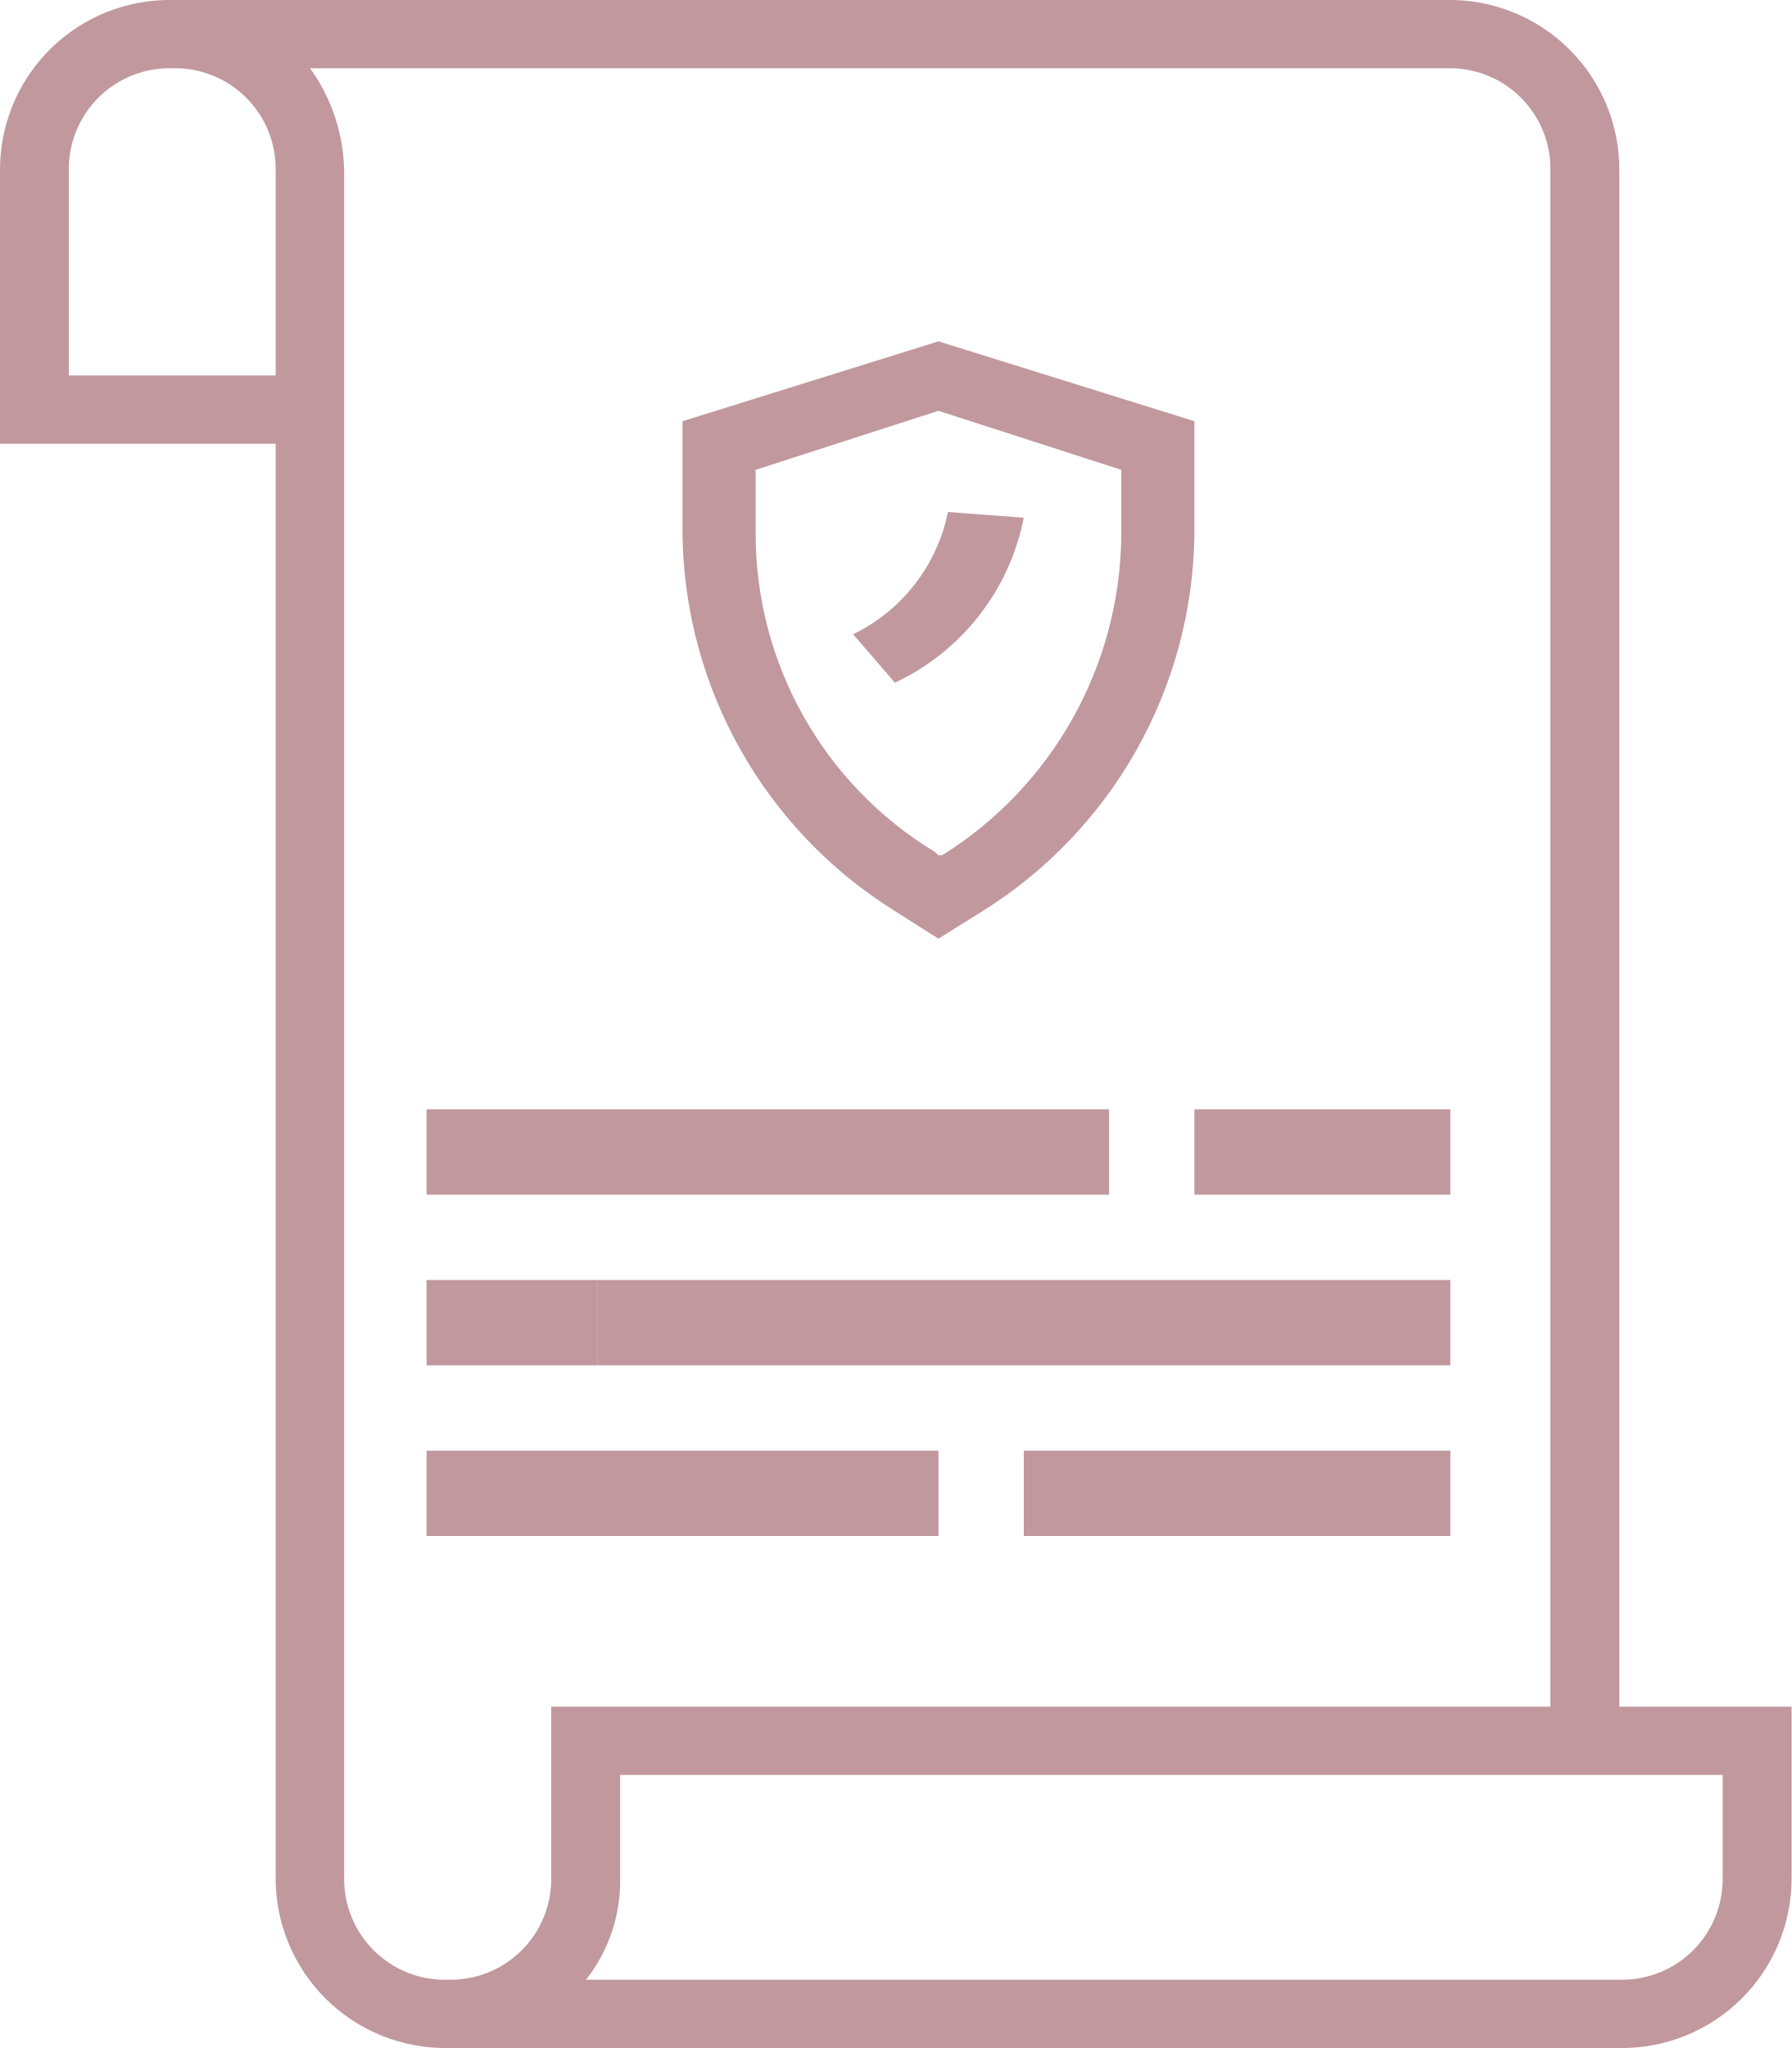
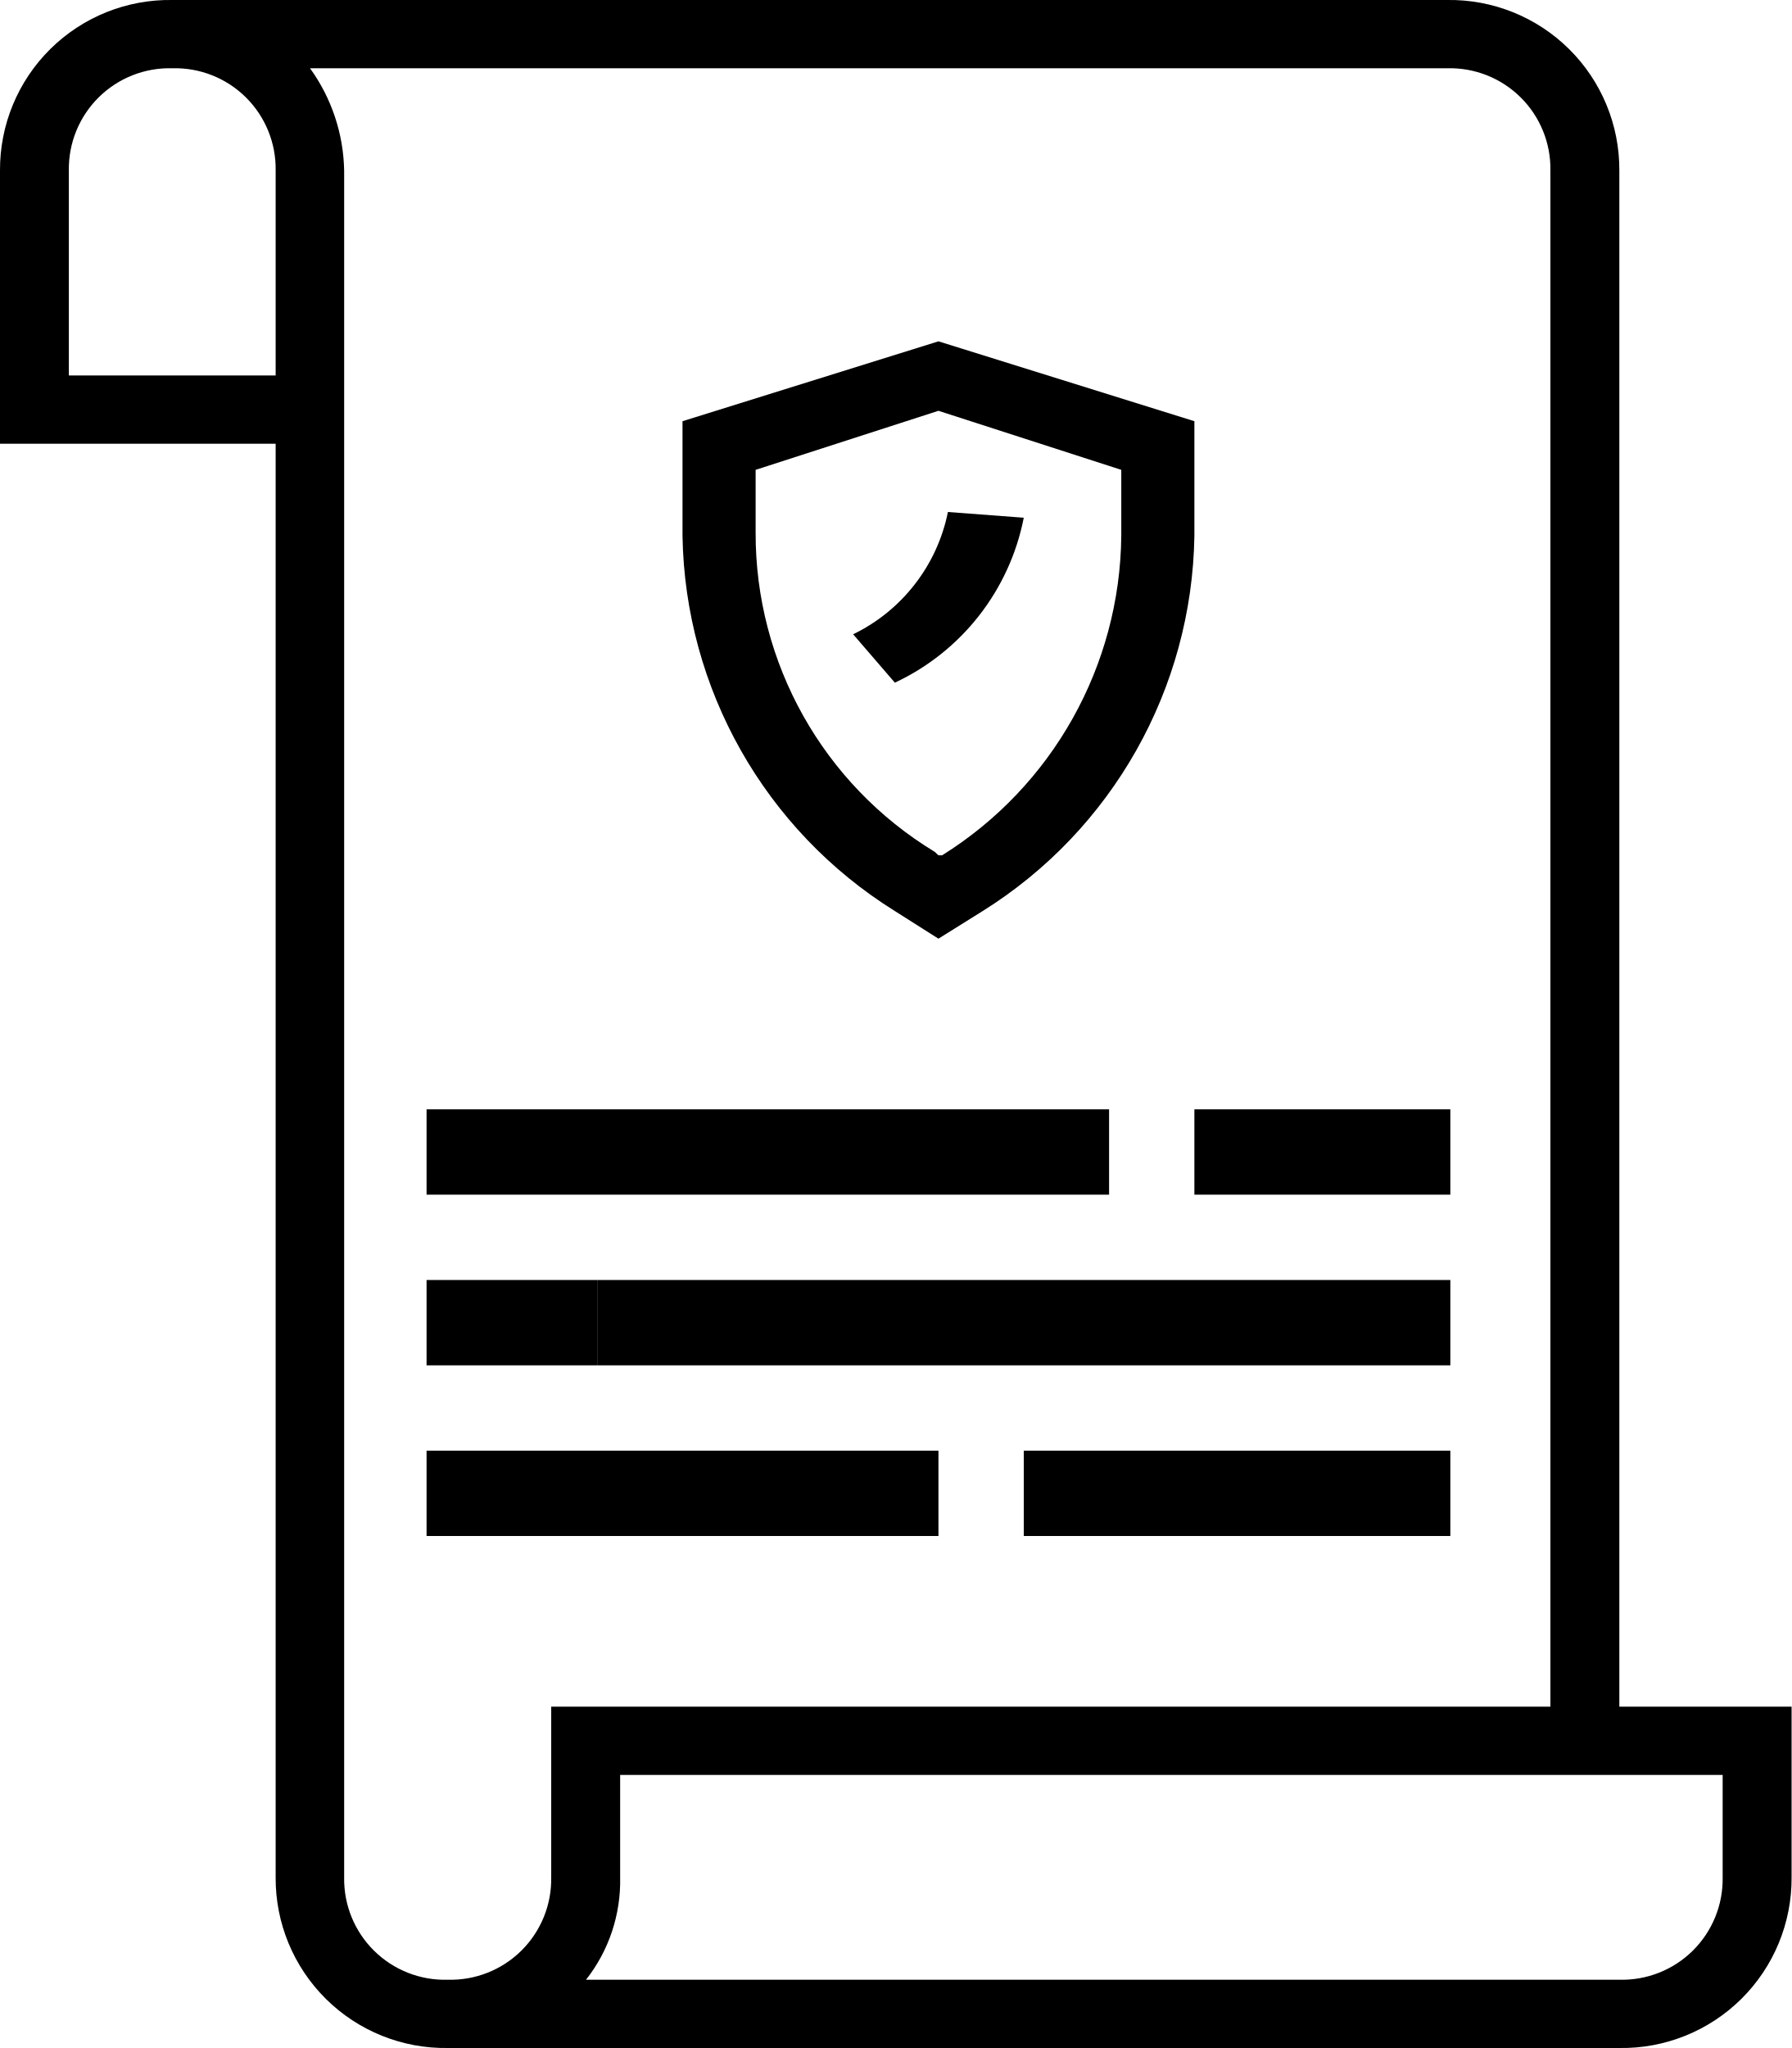
<svg xmlns="http://www.w3.org/2000/svg" id="Group" width="21" height="24" viewBox="0 0 21 24">
-   <path id="Shape" d="M18.981,24H5.25a1.988,1.988,0,0,1-2.019-2V5.2H0V2A1.988,1.988,0,0,1,2.02,0H16.961a1.988,1.988,0,0,1,2.02,2V20H21v2A1.988,1.988,0,0,1,18.981,24ZM7.269,20.8V22a1.872,1.872,0,0,1-.4,1.2H18.981A1.18,1.18,0,0,0,20.192,22V20.8ZM3.634.8a2.112,2.112,0,0,1,.4,1.2V22A1.18,1.18,0,0,0,5.25,23.2,1.18,1.18,0,0,0,6.461,22V20H18.173V2A1.179,1.179,0,0,0,16.961.8ZM2.02.8A1.18,1.18,0,0,0,.807,2V4.4H3.231V2A1.179,1.179,0,0,0,2.02.8Z" fill="#c1989e" />
-   <path id="Path" d="M0,0H3V1H0Z" transform="translate(14 13)" fill="#c1989e" />
-   <path id="Path-2" data-name="Path" d="M0,0H8V1H0Z" transform="translate(5 13)" fill="#c1989e" />
-   <path id="Path-3" data-name="Path" d="M0,0H5V1H0Z" transform="translate(12 17)" fill="#c1989e" />
-   <path id="Path-4" data-name="Path" d="M0,0H6V1H0Z" transform="translate(5 17)" fill="#c1989e" />
-   <path id="Shape-2" data-name="Shape" d="M3,7H3l-.513-.325A5.281,5.281,0,0,1,0,2.279V.936L3,0,6,.936V2.279a5.281,5.281,0,0,1-2.486,4.4L3,7ZM3,.814.857,1.506v.733a4.361,4.361,0,0,0,2.1,3.744L3,6.023h.043a4.463,4.463,0,0,0,2.1-3.744V1.506Z" transform="translate(8 4)" fill="#c1989e" />
-   <path id="Path-5" data-name="Path" d="M2,.067,1.111,0A2.042,2.042,0,0,1,0,1.433L.489,2A2.708,2.708,0,0,0,2,.067Z" transform="translate(10 6)" fill="#c1989e" />
-   <path id="Path-6" data-name="Path" d="M0,0H10V1H0Z" transform="translate(7 15)" fill="#c1989e" />
-   <path id="Path-7" data-name="Path" d="M0,0H2V1H0Z" transform="translate(5 15)" fill="#c1989e" />
+   <path id="Shape" d="M18.981,24H5.25a1.988,1.988,0,0,1-2.019-2V5.2H0V2A1.988,1.988,0,0,1,2.02,0H16.961a1.988,1.988,0,0,1,2.02,2V20H21v2A1.988,1.988,0,0,1,18.981,24ZM7.269,20.8V22a1.872,1.872,0,0,1-.4,1.2H18.981A1.18,1.18,0,0,0,20.192,22V20.8ZM3.634.8a2.112,2.112,0,0,1,.4,1.2V22A1.18,1.18,0,0,0,5.25,23.2,1.18,1.18,0,0,0,6.461,22V20H18.173V2A1.179,1.179,0,0,0,16.961.8ZM2.02.8A1.18,1.18,0,0,0,.807,2V4.4H3.231V2A1.179,1.179,0,0,0,2.02.8Z" />
+   <path id="Path" d="M0,0H3V1H0Z" transform="translate(14 13)" />
+   <path id="Path-2" data-name="Path" d="M0,0H8V1H0Z" transform="translate(5 13)" />
+   <path id="Path-3" data-name="Path" d="M0,0H5V1H0Z" transform="translate(12 17)" />
+   <path id="Path-4" data-name="Path" d="M0,0H6V1H0Z" transform="translate(5 17)" />
+   <path id="Shape-2" data-name="Shape" d="M3,7H3l-.513-.325A5.281,5.281,0,0,1,0,2.279V.936L3,0,6,.936V2.279a5.281,5.281,0,0,1-2.486,4.4L3,7ZM3,.814.857,1.506v.733a4.361,4.361,0,0,0,2.1,3.744L3,6.023h.043a4.463,4.463,0,0,0,2.1-3.744V1.506Z" transform="translate(8 4)" />
+   <path id="Path-5" data-name="Path" d="M2,.067,1.111,0A2.042,2.042,0,0,1,0,1.433L.489,2A2.708,2.708,0,0,0,2,.067Z" transform="translate(10 6)" />
+   <path id="Path-6" data-name="Path" d="M0,0H10V1H0Z" transform="translate(7 15)" />
+   <path id="Path-7" data-name="Path" d="M0,0H2V1H0Z" transform="translate(5 15)" />
</svg>
